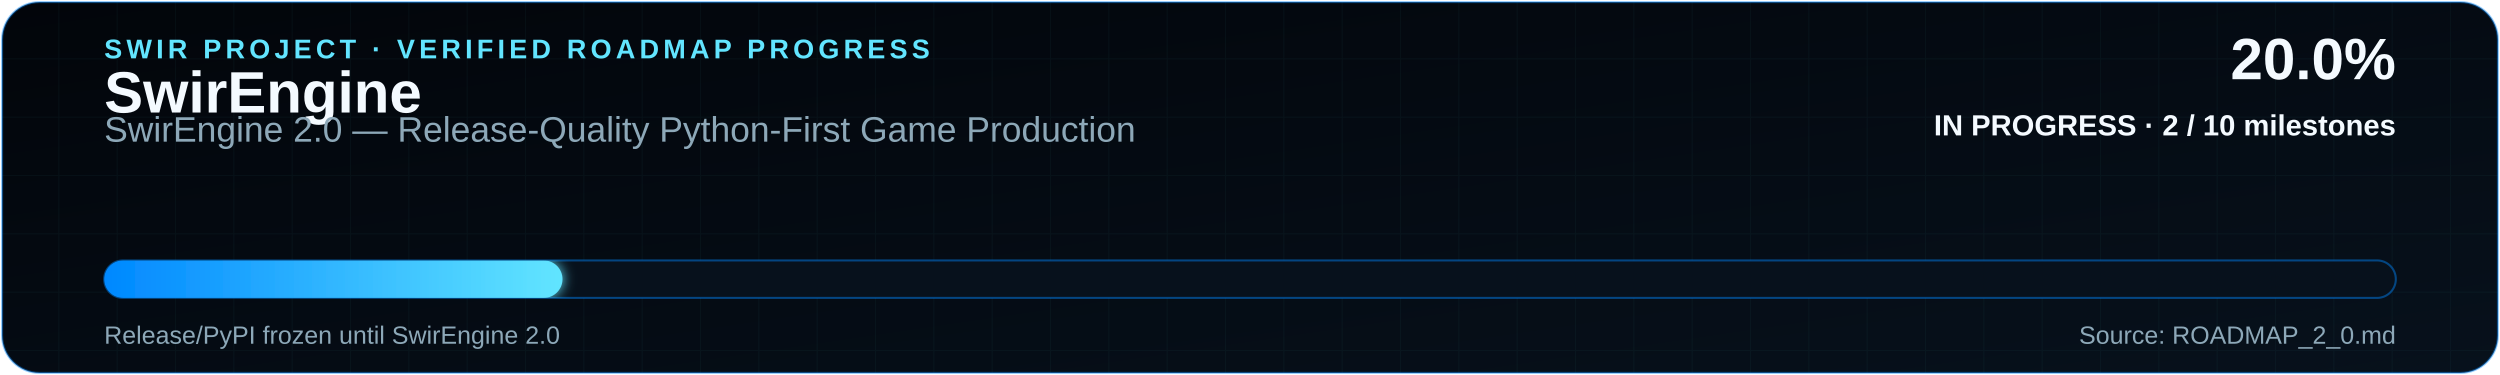
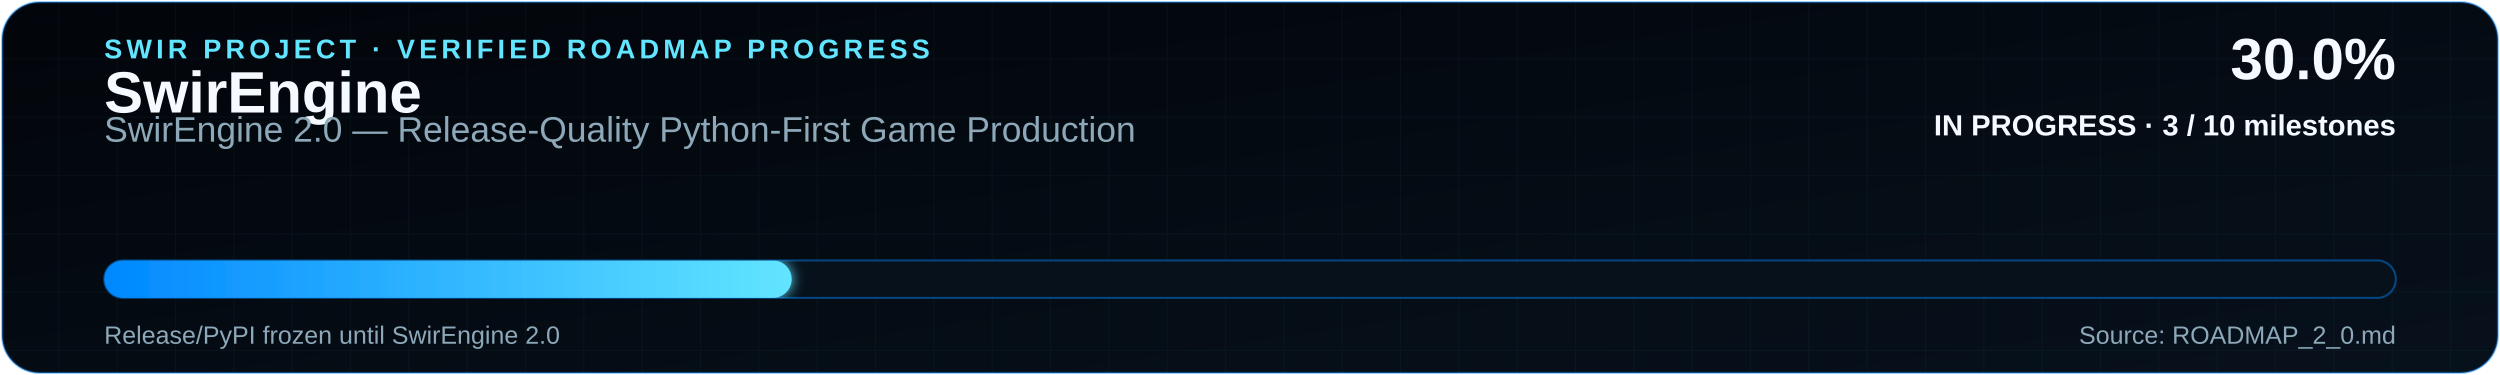
<svg xmlns="http://www.w3.org/2000/svg" width="1200" height="180" viewBox="0 0 1200 180" role="img" aria-labelledby="title desc">
  <defs>
    <linearGradient id="panel" x1="0" y1="0" x2="1" y2="1">
      <stop offset="0" stop-color="#02050A" />
      <stop offset="1" stop-color="#07111C" />
    </linearGradient>
    <linearGradient id="progressGradient" x1="0" y1="0" x2="1" y2="0">
      <stop offset="0" stop-color="#0088FF" />
      <stop offset="1" stop-color="#62E5FF" />
    </linearGradient>
    <filter id="softGlow" x="-10%" y="-80%" width="120%" height="260%">
      <feGaussianBlur stdDeviation="3" result="blur" />
      <feMerge>
        <feMergeNode in="blur" />
        <feMergeNode in="SourceGraphic" />
      </feMerge>
    </filter>
    <pattern id="grid" width="28" height="28" patternUnits="userSpaceOnUse">
      <path d="M 28 0 L 0 0 0 28" fill="none" stroke="#62E5FF" stroke-opacity="0.035" stroke-width="1" />
    </pattern>
    <clipPath id="trackClip">
      <rect x="50" y="125" width="1100" height="18" rx="9" />
    </clipPath>
    <style>
      text { font-family: "Segoe UI", Arial, sans-serif; }
      .label { fill: #62E5FF; font-size: 13px; font-weight: 700; letter-spacing: 2px; }
      .project { fill: #F4FAFF; font-size: 28px; font-weight: 700; }
      .scope { fill: #8DA8B8; font-size: 17px; }
      .meta { fill: #F4FAFF; font-size: 14px; font-weight: 600; }
      .release { fill: #8DA8B8; font-size: 12px; }
    </style>
  </defs>
  <rect x="1" y="1" width="1198" height="178" rx="18" fill="url(#panel)" stroke="#0088FF" stroke-opacity="0.42" />
  <rect x="1" y="1" width="1198" height="178" rx="18" fill="url(#grid)" />
  <text x="50" y="28" class="label">SWIR PROJECT · VERIFIED ROADMAP PROGRESS</text>
  <text x="50" y="54" class="project">SwirEngine</text>
  <text x="50" y="68" class="scope">SwirEngine 2.0 — Release-Quality Python-First Game Production</text>
-   <text x="1150" y="38" text-anchor="end" class="project">20.0%</text>
-   <text x="1150" y="65" text-anchor="end" class="meta">IN PROGRESS · 2 / 10 milestones</text>
+   <text x="1150" y="38" text-anchor="end" class="project">30.0%</text>
+   <text x="1150" y="65" text-anchor="end" class="meta">IN PROGRESS · 3 / 10 milestones</text>
  <rect x="50" y="125" width="1100" height="18" rx="9" fill="#07111C" stroke="#0088FF" stroke-opacity="0.45" />
-   <rect x="50" y="125" width="220" height="18" rx="9" fill="url(#progressGradient)" filter="url(#softGlow)" clip-path="url(#trackClip)" />
+   <rect x="50" y="125" width="330" height="18" rx="9" fill="url(#progressGradient)" filter="url(#softGlow)" clip-path="url(#trackClip)" />
  <text x="50" y="165" class="release">Release/PyPI frozen until SwirEngine 2.0</text>
  <text x="1150" y="165" text-anchor="end" class="release">Source: ROADMAP_2_0.md</text>
</svg>
